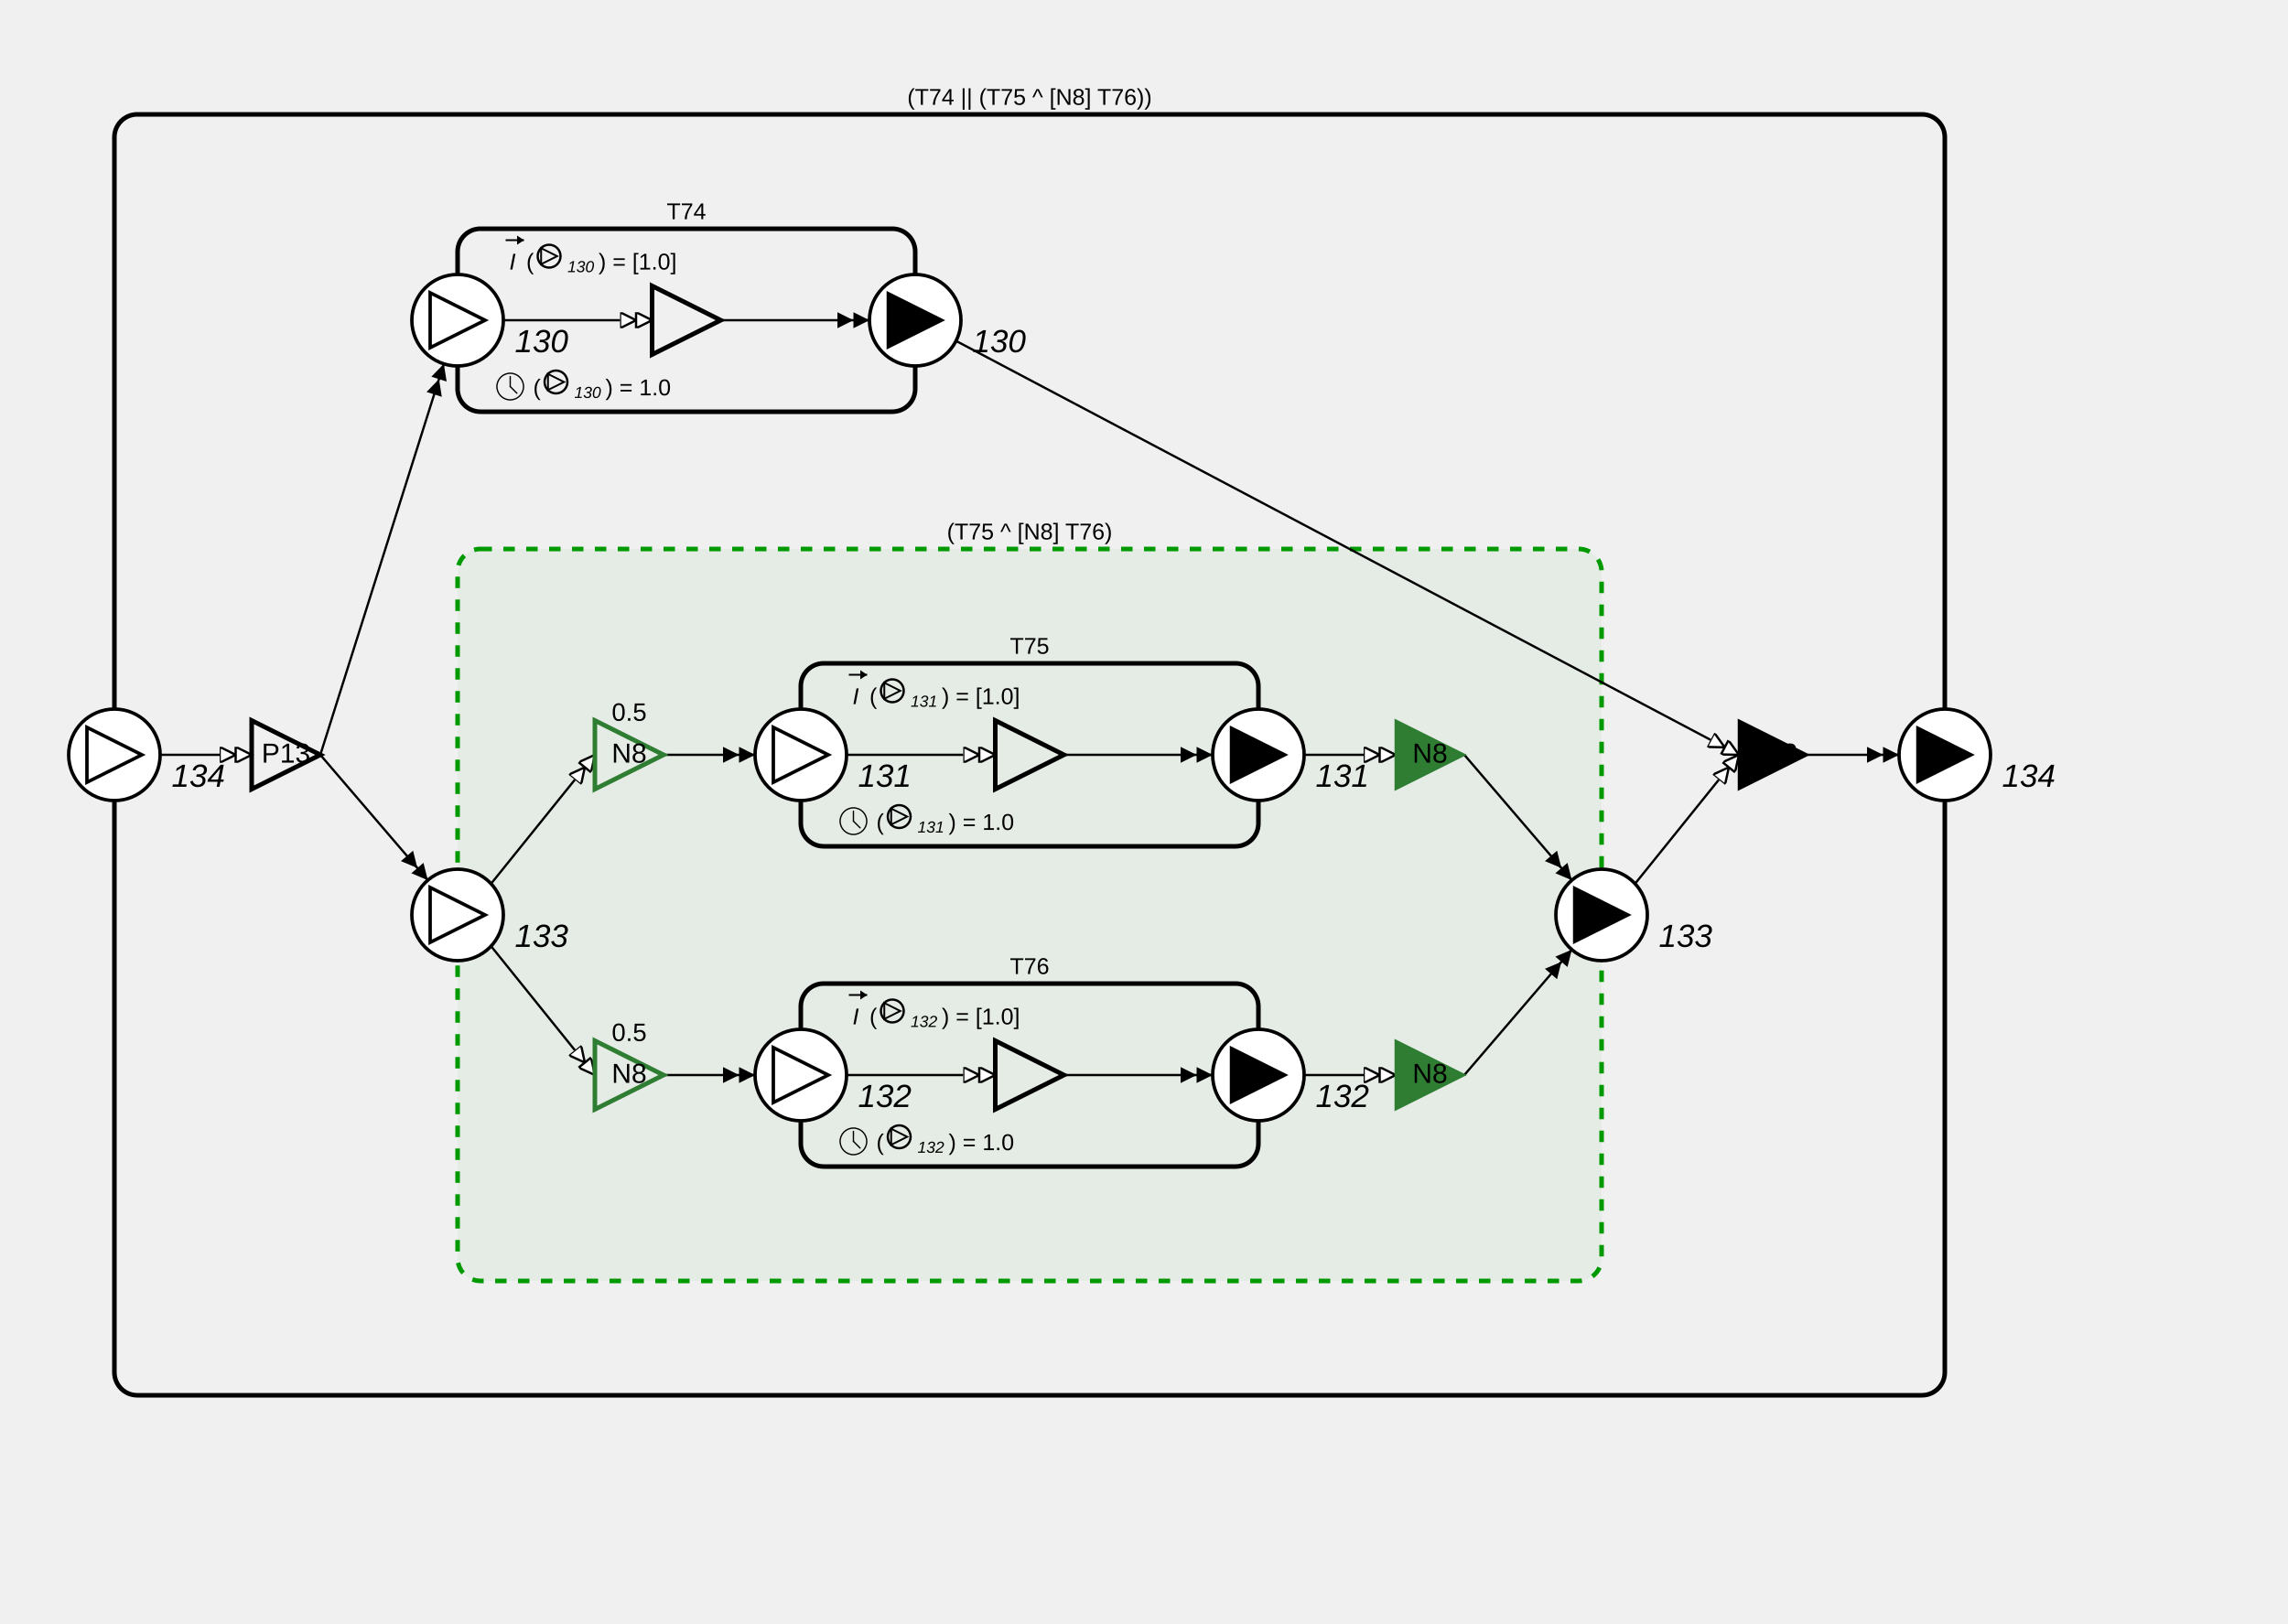
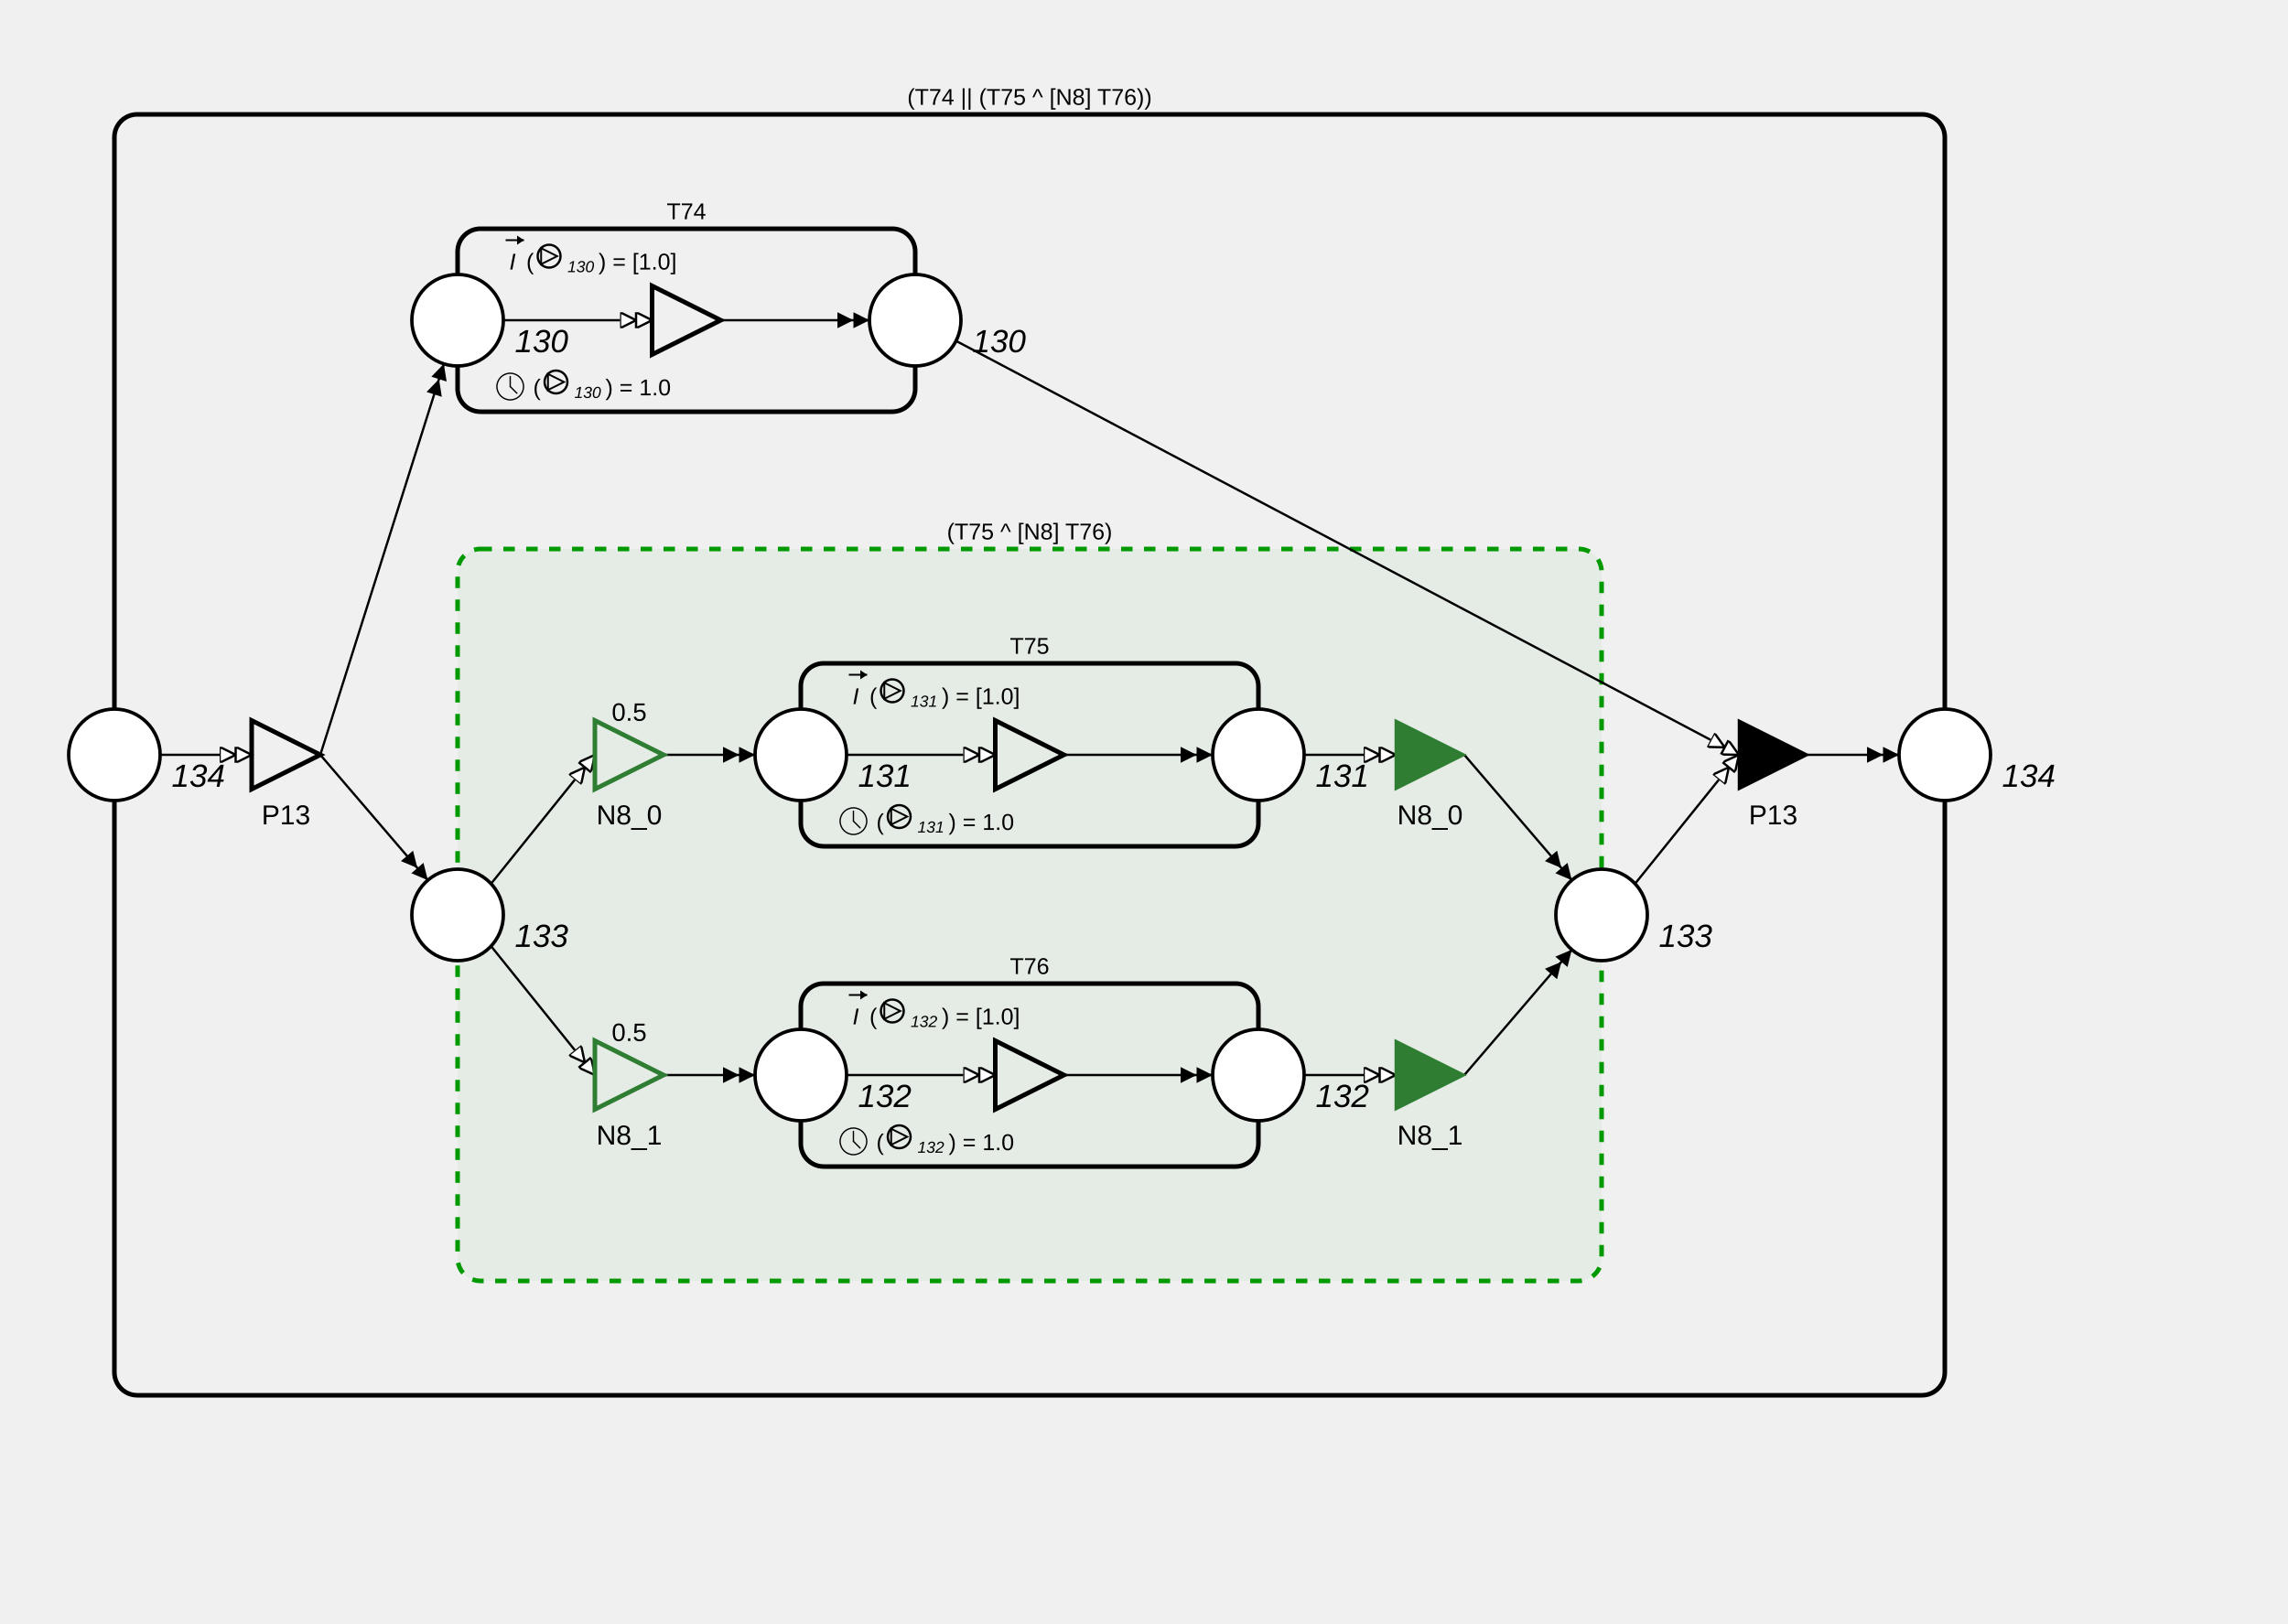
<svg xmlns="http://www.w3.org/2000/svg" width="1000" height="710" viewBox="0 0 1000 710">
  <style>
  .place { fill: white; stroke: black; stroke-width: 1.5; }
  .place.token { fill: rgba(0, 0, 0, 0.12); }
  .transition { fill: white; stroke: black; stroke-width: 1.5; }
  .region { fill: none; stroke: black; stroke-width: 2; rx: 10; }
  .arc { fill: none; stroke: black; stroke-width: 1; marker-end: url(#doubleArrowhead); }
  .arc-white { fill: none; stroke: black; stroke-width: 1; marker-end: url(#doubleArrowheadWhite); }
  .label { font-family: Arial; font-size: 12px; text-anchor: middle; dominant-baseline: middle; }
</style>
  <defs>
    <marker id="doubleArrowhead" markerWidth="15" markerHeight="7" refX="14" refY="3.5" orient="auto">
      <polygon points="0 0, 7 3.5, 0 7" fill="black" />
      <polygon points="7 0, 14 3.5, 7 7" fill="black" />
    </marker>
    <marker id="doubleArrowheadWhite" markerWidth="15" markerHeight="7" refX="14" refY="3.5" orient="auto">
      <polygon points="0 0, 7 3.5, 0 7" fill="white" stroke="black" stroke-width="1" />
      <polygon points="7 0, 14 3.5, 7 7" fill="white" stroke="black" stroke-width="1" />
    </marker>
  </defs>
  <rect x="50" y="50" width="800" height="560" rx="10" style="fill: none; stroke: black; stroke-width: 2; " />
  <text x="450.0" y="43" class="label" style="font-size: 10px;">(T74 || (T75 ^ [N8] T76))</text>
  <rect x="200" y="100" width="200" height="80" rx="10" style="fill: none; stroke: black; stroke-width: 2; " />
  <text x="300.0" y="93" class="label" style="font-size: 10px;">T74</text>
  <rect x="200" y="240" width="500" height="320" rx="10" style="fill: rgba(0, 153, 0, 0.05); stroke: #009900; stroke-width: 2; stroke-dasharray: 5, 5;" />
  <text x="450.0" y="233" class="label" style="font-size: 10px;">(T75 ^ [N8] T76)</text>
  <rect x="350" y="290" width="200" height="80" rx="10" style="fill: none; stroke: black; stroke-width: 2; " />
  <text x="450.0" y="283" class="label" style="font-size: 10px;">T75</text>
  <rect x="350" y="430" width="200" height="80" rx="10" style="fill: none; stroke: black; stroke-width: 2; " />
  <text x="450.0" y="423" class="label" style="font-size: 10px;">T76</text>
+   <path d="M370.0,330.0 L435.0,330.0" class="arc-white" />
+   <path d="M714.621,386.354 L760.0,330.0" class="arc-white" />
+   <path d="M140.0,330.0 L186.984,384.815" class="arc" />
  <path d="M790.0,330.0 L830.0,330.0" class="arc" />
-   <path d="M140.0,330.0 L186.984,384.815" class="arc" />
-   <path d="M370.0,470.0 L435.0,470.0" class="arc-white" />
-   <path d="M714.621,386.354 L760.0,330.0" class="arc-white" />
-   <path d="M214.621,413.646 L260.0,470.0" class="arc-white" />
+   <path d="M315.0,140.0 L380.0,140.0" class="arc" />
+   <path d="M465.0,470.0 L530.0,470.0" class="arc" />
+   <path d="M220.0,140.0 L285.0,140.0" class="arc-white" />
  <path d="M640.0,330.0 L686.984,384.815" class="arc" />
  <path d="M70.0,330.0 L110.0,330.0" class="arc-white" />
+   <path d="M370.0,470.0 L435.0,470.0" class="arc-white" />
+   <path d="M214.621,413.646 L260.0,470.0" class="arc-white" />
+   <path d="M290.0,330.0 L330.0,330.0" class="arc" />
+   <path d="M214.621,386.354 L260.0,330.0" class="arc-white" />
+   <path d="M465.0,330.0 L530.0,330.0" class="arc" />
+   <path d="M290.0,470.0 L330.0,470.0" class="arc" />
+   <path d="M570.0,470.0 L610.0,470.0" class="arc-white" />
+   <path d="M140.0,330.0 L193.977,159.072" class="arc" />
  <path d="M570.0,330.0 L610.0,330.0" class="arc-white" />
-   <path d="M290.0,470.0 L330.0,470.0" class="arc" />
+   <path d="M640.0,470.0 L686.984,415.185" class="arc" />
  <path d="M417.841,149.039 L760.0,330.0" class="arc-white" />
-   <path d="M214.621,386.354 L260.0,330.0" class="arc-white" />
-   <path d="M220.0,140.0 L285.0,140.0" class="arc-white" />
-   <path d="M370.0,330.0 L435.0,330.0" class="arc-white" />
-   <path d="M290.0,330.0 L330.0,330.0" class="arc" />
-   <path d="M140.0,330.0 L193.977,159.072" class="arc" />
-   <path d="M465.0,330.0 L530.0,330.0" class="arc" />
-   <path d="M465.0,470.0 L530.0,470.0" class="arc" />
-   <path d="M315.0,140.0 L380.0,140.0" class="arc" />
-   <path d="M570.0,470.0 L610.0,470.0" class="arc-white" />
-   <path d="M640.0,470.0 L686.984,415.185" class="arc" />
-   <circle cx="550" cy="470.0" r="20" class="place" />
-   <polygon points="538,458.0 562,470.0 538,482.0" style="fill: black; stroke: black" />
-   <text x="575" y="480.0" class="label" style="font-style: italic; font-size: 14px; text-anchor: start;">132</text>
+   <circle cx="200" cy="140.0" r="20" class="place" />
+   <text x="225" y="150.0" class="label" style="font-style: italic; font-size: 14px; text-anchor: start;">130</text>
+   <circle cx="350" cy="330.0" r="20" class="place" />
+   <text x="375" y="340.0" class="label" style="font-style: italic; font-size: 14px; text-anchor: start;">131</text>
+   <circle cx="200" cy="400.0" r="20" class="place" />
+   <text x="225" y="410.0" class="label" style="font-style: italic; font-size: 14px; text-anchor: start;">133</text>
+   <circle cx="700" cy="400.0" r="20" class="place" />
+   <text x="725" y="410.0" class="label" style="font-style: italic; font-size: 14px; text-anchor: start;">133</text>
+   <circle cx="350" cy="470.0" r="20" class="place" />
+   <text x="375" y="480.0" class="label" style="font-style: italic; font-size: 14px; text-anchor: start;">132</text>
+   <circle cx="50" cy="330.0" r="20" class="place" />
+   <text x="75" y="340.0" class="label" style="font-style: italic; font-size: 14px; text-anchor: start;">134</text>
  <circle cx="850" cy="330.0" r="20" class="place" />
-   <polygon points="838,318.0 862,330.0 838,342.0" style="fill: black; stroke: black" />
  <text x="875" y="340.0" class="label" style="font-style: italic; font-size: 14px; text-anchor: start;">134</text>
  <circle cx="550" cy="330.0" r="20" class="place" />
-   <polygon points="538,318.0 562,330.0 538,342.0" style="fill: black; stroke: black" />
  <text x="575" y="340.0" class="label" style="font-style: italic; font-size: 14px; text-anchor: start;">131</text>
-   <circle cx="200" cy="140.0" r="20" class="place" />
-   <polygon points="188,128.0 212,140.0 188,152.0" style="fill: none; stroke: black; stroke-width: 1.5" />
-   <text x="225" y="150.0" class="label" style="font-style: italic; font-size: 14px; text-anchor: start;">130</text>
-   <circle cx="350" cy="330.0" r="20" class="place" />
-   <polygon points="338,318.0 362,330.0 338,342.0" style="fill: none; stroke: black; stroke-width: 1.5" />
-   <text x="375" y="340.0" class="label" style="font-style: italic; font-size: 14px; text-anchor: start;">131</text>
-   <circle cx="50" cy="330.0" r="20" class="place" />
-   <polygon points="38,318.0 62,330.0 38,342.0" style="fill: none; stroke: black; stroke-width: 1.5" />
-   <text x="75" y="340.0" class="label" style="font-style: italic; font-size: 14px; text-anchor: start;">134</text>
-   <circle cx="200" cy="400.0" r="20" class="place" />
-   <polygon points="188,388.0 212,400.0 188,412.0" style="fill: none; stroke: black; stroke-width: 1.5" />
-   <text x="225" y="410.0" class="label" style="font-style: italic; font-size: 14px; text-anchor: start;">133</text>
-   <circle cx="350" cy="470.0" r="20" class="place" />
-   <polygon points="338,458.0 362,470.0 338,482.0" style="fill: none; stroke: black; stroke-width: 1.5" />
-   <text x="375" y="480.0" class="label" style="font-style: italic; font-size: 14px; text-anchor: start;">132</text>
+   <circle cx="550" cy="470.0" r="20" class="place" />
+   <text x="575" y="480.0" class="label" style="font-style: italic; font-size: 14px; text-anchor: start;">132</text>
  <circle cx="400" cy="140.0" r="20" class="place" />
-   <polygon points="388,128.0 412,140.0 388,152.0" style="fill: black; stroke: black" />
  <text x="425" y="150.0" class="label" style="font-style: italic; font-size: 14px; text-anchor: start;">130</text>
-   <circle cx="700" cy="400.0" r="20" class="place" />
-   <polygon points="688,388.0 712,400.0 688,412.0" style="fill: black; stroke: black" />
-   <text x="725" y="410.0" class="label" style="font-style: italic; font-size: 14px; text-anchor: start;">133</text>
-   <polygon points="610.0,315.0 640.0,330.0 610.0,345.0" style="fill: #2E7D32; stroke: #2E7D32" />
-   <text x="625.0" y="330.0" class="label">N8</text>
+   <polygon points="285.0,125.0 315.0,140.0 285.0,155.0" style="fill: none; stroke: black; stroke-width: 2" />
+   <text x="224.0" y="115.0" class="label" style="font-size: 10px; font-style: italic">I</text>
+   <line x1="221.0" y1="105.0" x2="229.0" y2="105.0" style="stroke: black; stroke-width: 0.8" />
+   <polygon points="229.0,105.0 226.0,103.0 226.0,107.0" style="fill: black" />
+   <text x="230.0" y="115.0" class="label" style="font-size: 10px; text-anchor: start;">(</text>
+   <circle cx="240.0" cy="112.0" r="5" style="fill: none; stroke: black; stroke-width: 1" />
+   <polygon points="236.5,108.5 243.5,112.0 236.5,115.5" style="fill: none; stroke: black; stroke-width: 0.8" />
+   <text x="248.0" y="117.0" class="label" style="font-size: 7px; font-style: italic; text-anchor: start;">130</text>
+   <text x="261.6" y="115.0" class="label" style="font-size: 10px; text-anchor: start;">) = [1.0]</text>
+   <svg x="215.0" y="161.0" width="16" height="16" viewBox="-0.55 -0.55 1.1 1.1" fill="none" stroke="currentColor" stroke-width="0.04" stroke-linecap="round" stroke-linejoin="round" style="color:black">
+     <circle cx="0" cy="0" r="0.4" />
+     <line x1="0" y1="0" x2="0" y2="-0.3" />
+     <line x1="0" y1="0" x2="0.2" y2="0.2" />
+   </svg>
+   <text x="233.0" y="170.0" class="label" style="font-size: 10px; text-anchor: start;">(</text>
+   <circle cx="243.0" cy="167.0" r="5" style="fill: none; stroke: black; stroke-width: 1" />
+   <polygon points="239.5,163.5 246.5,167.0 239.5,170.5" style="fill: none; stroke: black; stroke-width: 0.8" />
+   <text x="251.0" y="172.0" class="label" style="font-size: 7px; font-style: italic; text-anchor: start;">130</text>
+   <text x="264.6" y="170.0" class="label" style="font-size: 10px; text-anchor: start;">) = 1.0</text>
  <polygon points="260.0,315.0 290.0,330.0 260.0,345.0" style="fill: none; stroke: #2E7D32; stroke-width: 2" />
  <text x="275.0" y="312.0" class="label" style="font-size: 11px; fill: black; text-anchor: middle;">0.5</text>
-   <text x="275.0" y="330.0" class="label">N8</text>
+   <text x="275.0" y="357.0" class="label">N8_0</text>
+   <polygon points="610.0,315.0 640.0,330.0 610.0,345.0" style="fill: #2E7D32; stroke: #2E7D32" />
+   <text x="625.0" y="357.0" class="label">N8_0</text>
+   <polygon points="260.0,455.0 290.0,470.0 260.0,485.0" style="fill: none; stroke: #2E7D32; stroke-width: 2" />
+   <text x="275.0" y="452.0" class="label" style="font-size: 11px; fill: black; text-anchor: middle;">0.5</text>
+   <text x="275.0" y="497.0" class="label">N8_1</text>
  <polygon points="760.0,315.0 790.0,330.0 760.0,345.0" style="fill: black; stroke: black" />
-   <text x="775.0" y="330.0" class="label">P13</text>
+   <text x="775.0" y="357.0" class="label">P13</text>
+   <polygon points="110.0,315.0 140.0,330.0 110.0,345.0" style="fill: none; stroke: black; stroke-width: 2" />
+   <text x="125.0" y="357.0" class="label">P13</text>
+   <polygon points="435.0,455.0 465.0,470.0 435.0,485.0" style="fill: none; stroke: black; stroke-width: 2" />
+   <text x="374.0" y="445.0" class="label" style="font-size: 10px; font-style: italic">I</text>
+   <line x1="371.0" y1="435.0" x2="379.0" y2="435.0" style="stroke: black; stroke-width: 0.8" />
+   <polygon points="379.0,435.0 376.0,433.0 376.0,437.0" style="fill: black" />
+   <text x="380.0" y="445.0" class="label" style="font-size: 10px; text-anchor: start;">(</text>
+   <circle cx="390.0" cy="442.0" r="5" style="fill: none; stroke: black; stroke-width: 1" />
+   <polygon points="386.5,438.5 393.5,442.0 386.5,445.5" style="fill: none; stroke: black; stroke-width: 0.8" />
+   <text x="398.0" y="447.0" class="label" style="font-size: 7px; font-style: italic; text-anchor: start;">132</text>
+   <text x="411.6" y="445.0" class="label" style="font-size: 10px; text-anchor: start;">) = [1.0]</text>
+   <svg x="365.0" y="491.0" width="16" height="16" viewBox="-0.55 -0.55 1.1 1.1" fill="none" stroke="currentColor" stroke-width="0.04" stroke-linecap="round" stroke-linejoin="round" style="color:black">
+     <circle cx="0" cy="0" r="0.4" />
+     <line x1="0" y1="0" x2="0" y2="-0.3" />
+     <line x1="0" y1="0" x2="0.2" y2="0.2" />
+   </svg>
+   <text x="383.0" y="500.0" class="label" style="font-size: 10px; text-anchor: start;">(</text>
+   <circle cx="393.0" cy="497.0" r="5" style="fill: none; stroke: black; stroke-width: 1" />
+   <polygon points="389.5,493.5 396.5,497.0 389.5,500.5" style="fill: none; stroke: black; stroke-width: 0.8" />
+   <text x="401.0" y="502.0" class="label" style="font-size: 7px; font-style: italic; text-anchor: start;">132</text>
+   <text x="414.6" y="500.0" class="label" style="font-size: 10px; text-anchor: start;">) = 1.0</text>
  <polygon points="435.0,315.0 465.0,330.0 435.0,345.0" style="fill: none; stroke: black; stroke-width: 2" />
  <text x="374.0" y="305.0" class="label" style="font-size: 10px; font-style: italic">I</text>
  <line x1="371.0" y1="295.0" x2="379.0" y2="295.0" style="stroke: black; stroke-width: 0.8" />
  <polygon points="379.0,295.0 376.0,293.0 376.0,297.0" style="fill: black" />
  <text x="380.0" y="305.0" class="label" style="font-size: 10px; text-anchor: start;">(</text>
  <circle cx="390.0" cy="302.0" r="5" style="fill: none; stroke: black; stroke-width: 1" />
  <polygon points="386.5,298.5 393.5,302.0 386.5,305.5" style="fill: none; stroke: black; stroke-width: 0.8" />
  <text x="398.0" y="307.0" class="label" style="font-size: 7px; font-style: italic; text-anchor: start;">131</text>
  <text x="411.6" y="305.0" class="label" style="font-size: 10px; text-anchor: start;">) = [1.0]</text>
  <svg x="365.0" y="351.0" width="16" height="16" viewBox="-0.55 -0.55 1.1 1.1" fill="none" stroke="currentColor" stroke-width="0.04" stroke-linecap="round" stroke-linejoin="round" style="color:black">
    <circle cx="0" cy="0" r="0.4" />
    <line x1="0" y1="0" x2="0" y2="-0.3" />
    <line x1="0" y1="0" x2="0.2" y2="0.2" />
  </svg>
  <text x="383.0" y="360.0" class="label" style="font-size: 10px; text-anchor: start;">(</text>
  <circle cx="393.0" cy="357.0" r="5" style="fill: none; stroke: black; stroke-width: 1" />
  <polygon points="389.5,353.5 396.5,357.0 389.5,360.5" style="fill: none; stroke: black; stroke-width: 0.8" />
  <text x="401.0" y="362.0" class="label" style="font-size: 7px; font-style: italic; text-anchor: start;">131</text>
  <text x="414.6" y="360.0" class="label" style="font-size: 10px; text-anchor: start;">) = 1.0</text>
-   <polygon points="435.0,455.0 465.0,470.0 435.0,485.0" style="fill: none; stroke: black; stroke-width: 2" />
-   <text x="374.0" y="445.0" class="label" style="font-size: 10px; font-style: italic">I</text>
-   <line x1="371.0" y1="435.0" x2="379.0" y2="435.0" style="stroke: black; stroke-width: 0.8" />
-   <polygon points="379.0,435.0 376.0,433.0 376.0,437.0" style="fill: black" />
-   <text x="380.0" y="445.0" class="label" style="font-size: 10px; text-anchor: start;">(</text>
-   <circle cx="390.0" cy="442.0" r="5" style="fill: none; stroke: black; stroke-width: 1" />
-   <polygon points="386.5,438.5 393.5,442.0 386.5,445.5" style="fill: none; stroke: black; stroke-width: 0.8" />
-   <text x="398.0" y="447.0" class="label" style="font-size: 7px; font-style: italic; text-anchor: start;">132</text>
-   <text x="411.6" y="445.0" class="label" style="font-size: 10px; text-anchor: start;">) = [1.0]</text>
-   <svg x="365.0" y="491.0" width="16" height="16" viewBox="-0.55 -0.55 1.1 1.1" fill="none" stroke="currentColor" stroke-width="0.04" stroke-linecap="round" stroke-linejoin="round" style="color:black">
-     <circle cx="0" cy="0" r="0.4" />
-     <line x1="0" y1="0" x2="0" y2="-0.3" />
-     <line x1="0" y1="0" x2="0.2" y2="0.2" />
-   </svg>
-   <text x="383.0" y="500.0" class="label" style="font-size: 10px; text-anchor: start;">(</text>
-   <circle cx="393.0" cy="497.0" r="5" style="fill: none; stroke: black; stroke-width: 1" />
-   <polygon points="389.5,493.5 396.5,497.0 389.5,500.5" style="fill: none; stroke: black; stroke-width: 0.8" />
-   <text x="401.0" y="502.0" class="label" style="font-size: 7px; font-style: italic; text-anchor: start;">132</text>
-   <text x="414.6" y="500.0" class="label" style="font-size: 10px; text-anchor: start;">) = 1.0</text>
-   <polygon points="260.0,455.0 290.0,470.0 260.0,485.0" style="fill: none; stroke: #2E7D32; stroke-width: 2" />
-   <text x="275.0" y="452.0" class="label" style="font-size: 11px; fill: black; text-anchor: middle;">0.5</text>
-   <text x="275.0" y="470.0" class="label">N8</text>
  <polygon points="610.0,455.0 640.0,470.0 610.0,485.0" style="fill: #2E7D32; stroke: #2E7D32" />
-   <text x="625.0" y="470.0" class="label">N8</text>
-   <polygon points="285.0,125.0 315.0,140.0 285.0,155.0" style="fill: none; stroke: black; stroke-width: 2" />
-   <text x="224.0" y="115.0" class="label" style="font-size: 10px; font-style: italic">I</text>
-   <line x1="221.0" y1="105.0" x2="229.0" y2="105.0" style="stroke: black; stroke-width: 0.8" />
-   <polygon points="229.0,105.0 226.0,103.0 226.0,107.0" style="fill: black" />
-   <text x="230.0" y="115.0" class="label" style="font-size: 10px; text-anchor: start;">(</text>
-   <circle cx="240.0" cy="112.0" r="5" style="fill: none; stroke: black; stroke-width: 1" />
-   <polygon points="236.5,108.5 243.5,112.0 236.5,115.5" style="fill: none; stroke: black; stroke-width: 0.8" />
-   <text x="248.0" y="117.0" class="label" style="font-size: 7px; font-style: italic; text-anchor: start;">130</text>
-   <text x="261.6" y="115.0" class="label" style="font-size: 10px; text-anchor: start;">) = [1.0]</text>
-   <svg x="215.0" y="161.0" width="16" height="16" viewBox="-0.55 -0.55 1.1 1.1" fill="none" stroke="currentColor" stroke-width="0.04" stroke-linecap="round" stroke-linejoin="round" style="color:black">
-     <circle cx="0" cy="0" r="0.4" />
-     <line x1="0" y1="0" x2="0" y2="-0.3" />
-     <line x1="0" y1="0" x2="0.2" y2="0.2" />
-   </svg>
-   <text x="233.0" y="170.0" class="label" style="font-size: 10px; text-anchor: start;">(</text>
-   <circle cx="243.0" cy="167.0" r="5" style="fill: none; stroke: black; stroke-width: 1" />
-   <polygon points="239.5,163.5 246.5,167.0 239.5,170.5" style="fill: none; stroke: black; stroke-width: 0.8" />
-   <text x="251.0" y="172.0" class="label" style="font-size: 7px; font-style: italic; text-anchor: start;">130</text>
-   <text x="264.6" y="170.0" class="label" style="font-size: 10px; text-anchor: start;">) = 1.0</text>
-   <polygon points="110.0,315.0 140.0,330.0 110.0,345.0" style="fill: none; stroke: black; stroke-width: 2" />
-   <text x="125.0" y="330.0" class="label">P13</text>
+   <text x="625.0" y="497.0" class="label">N8_1</text>
</svg>
